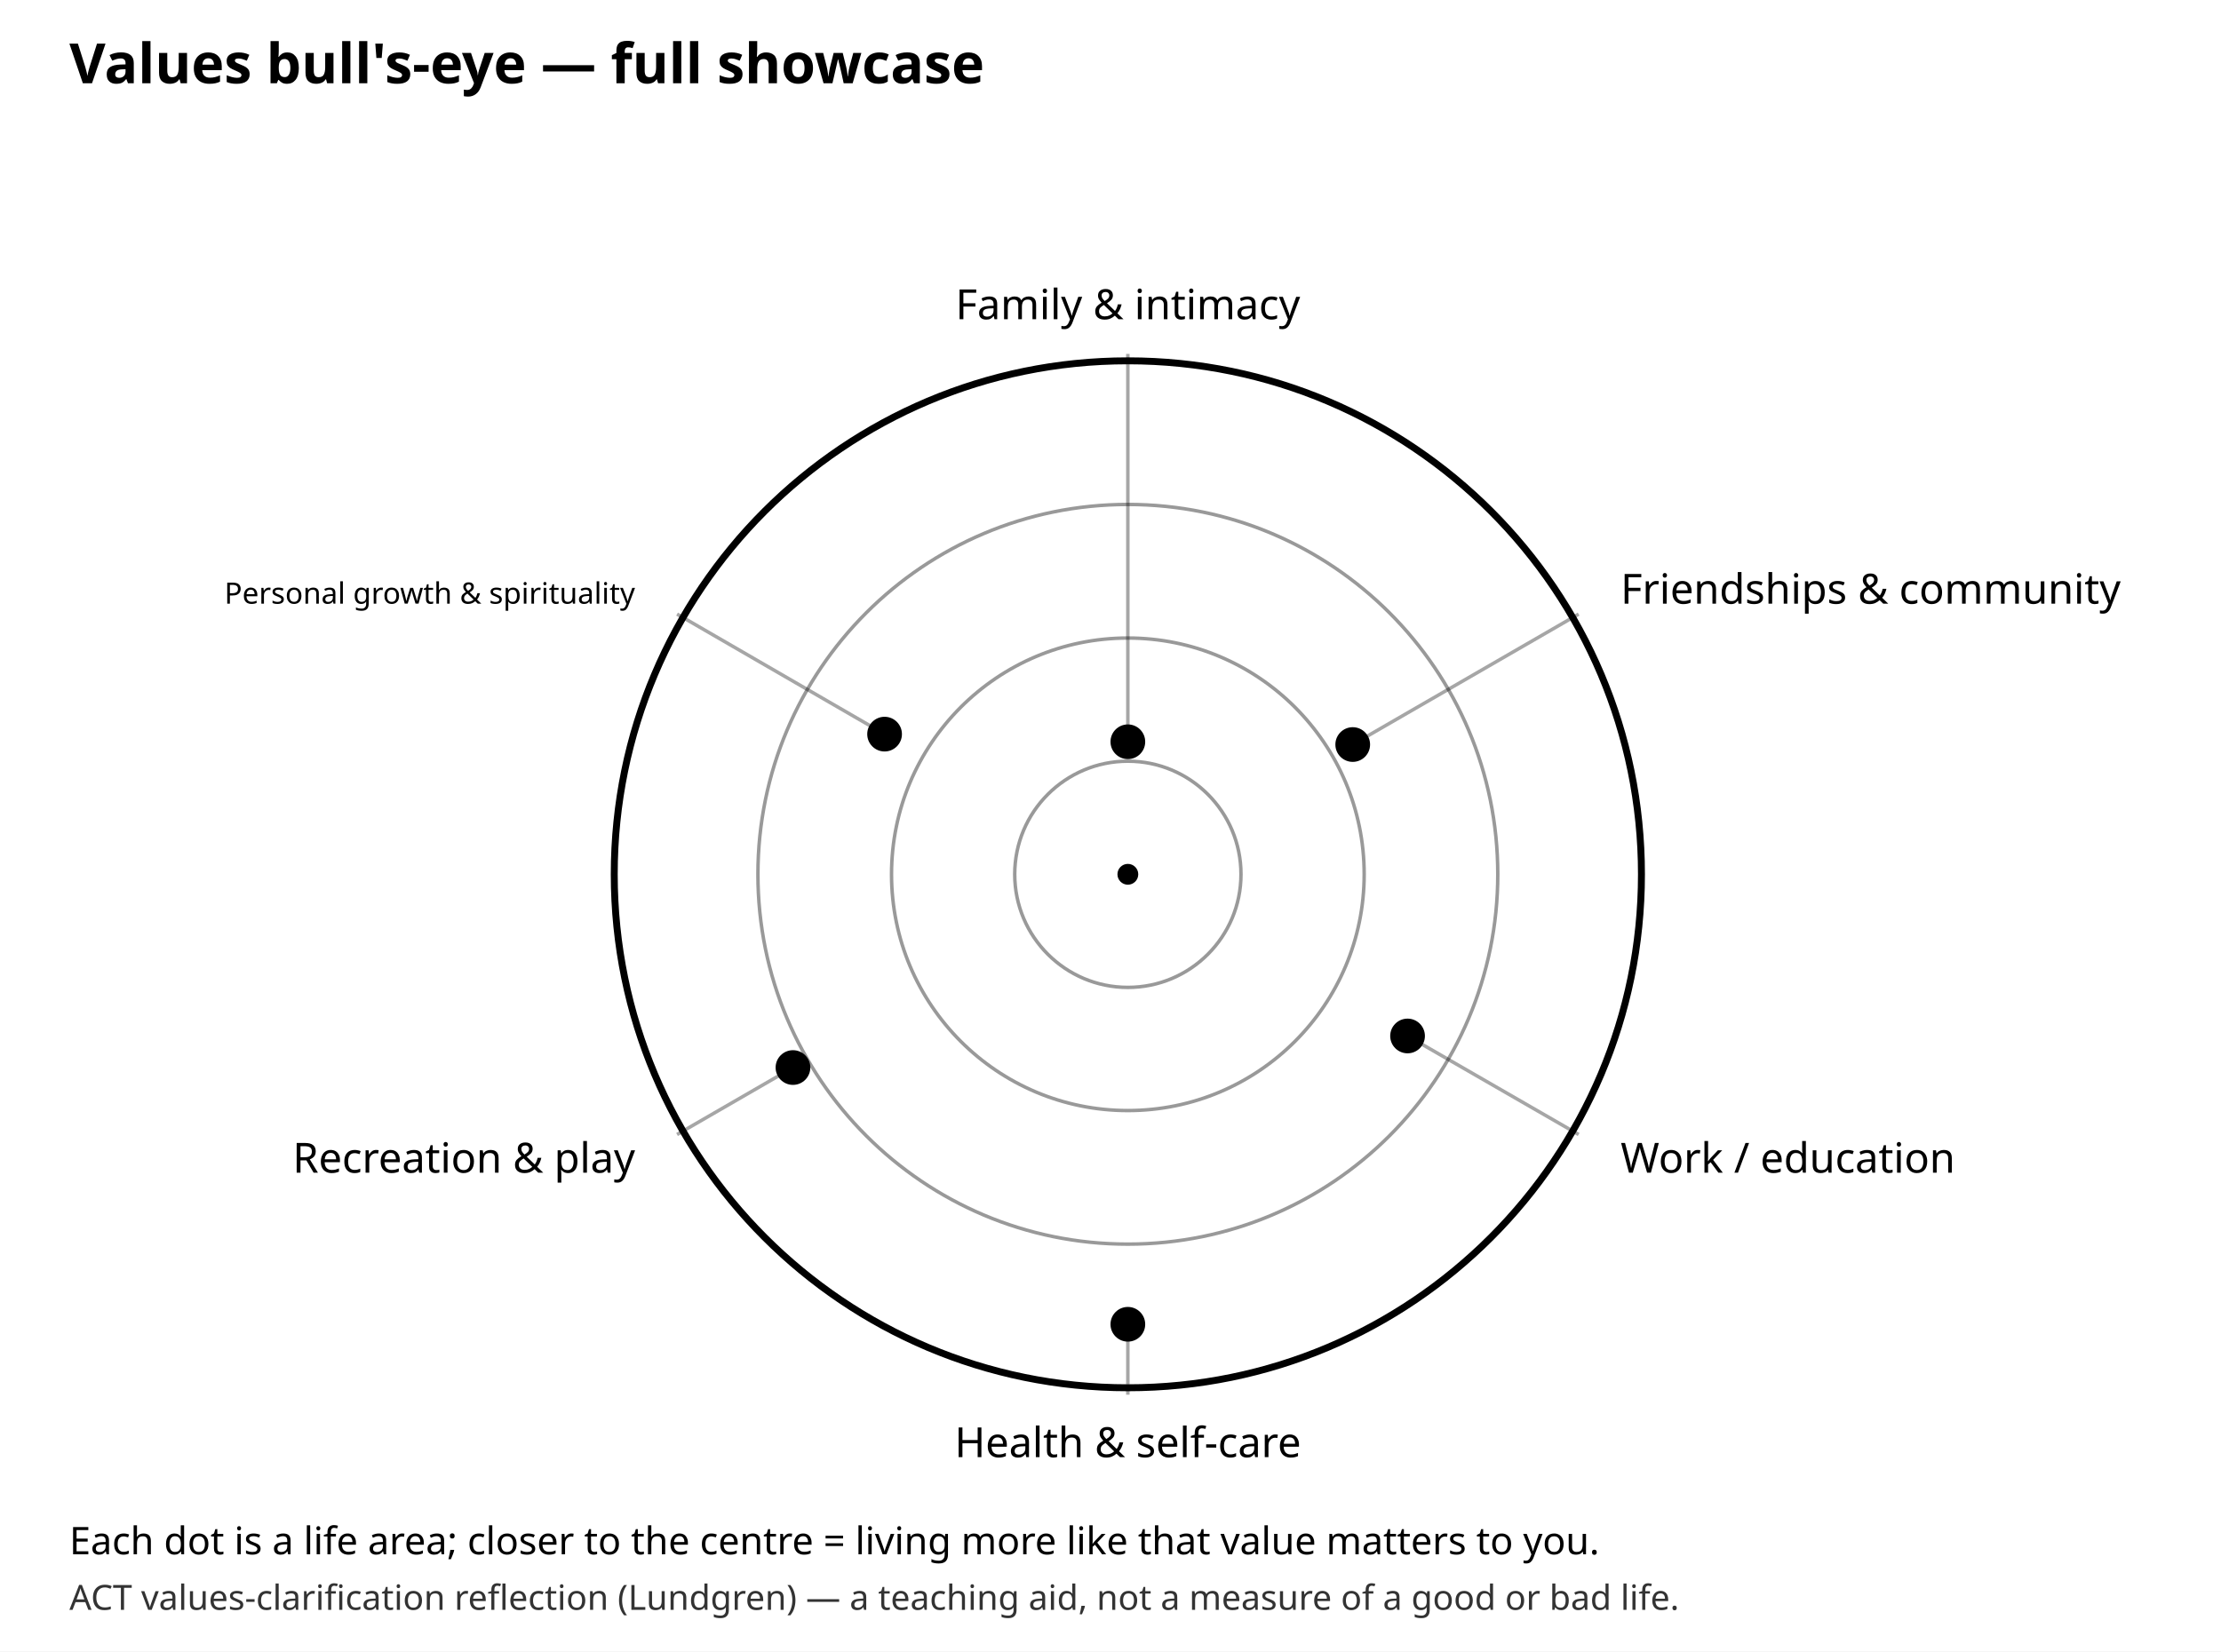
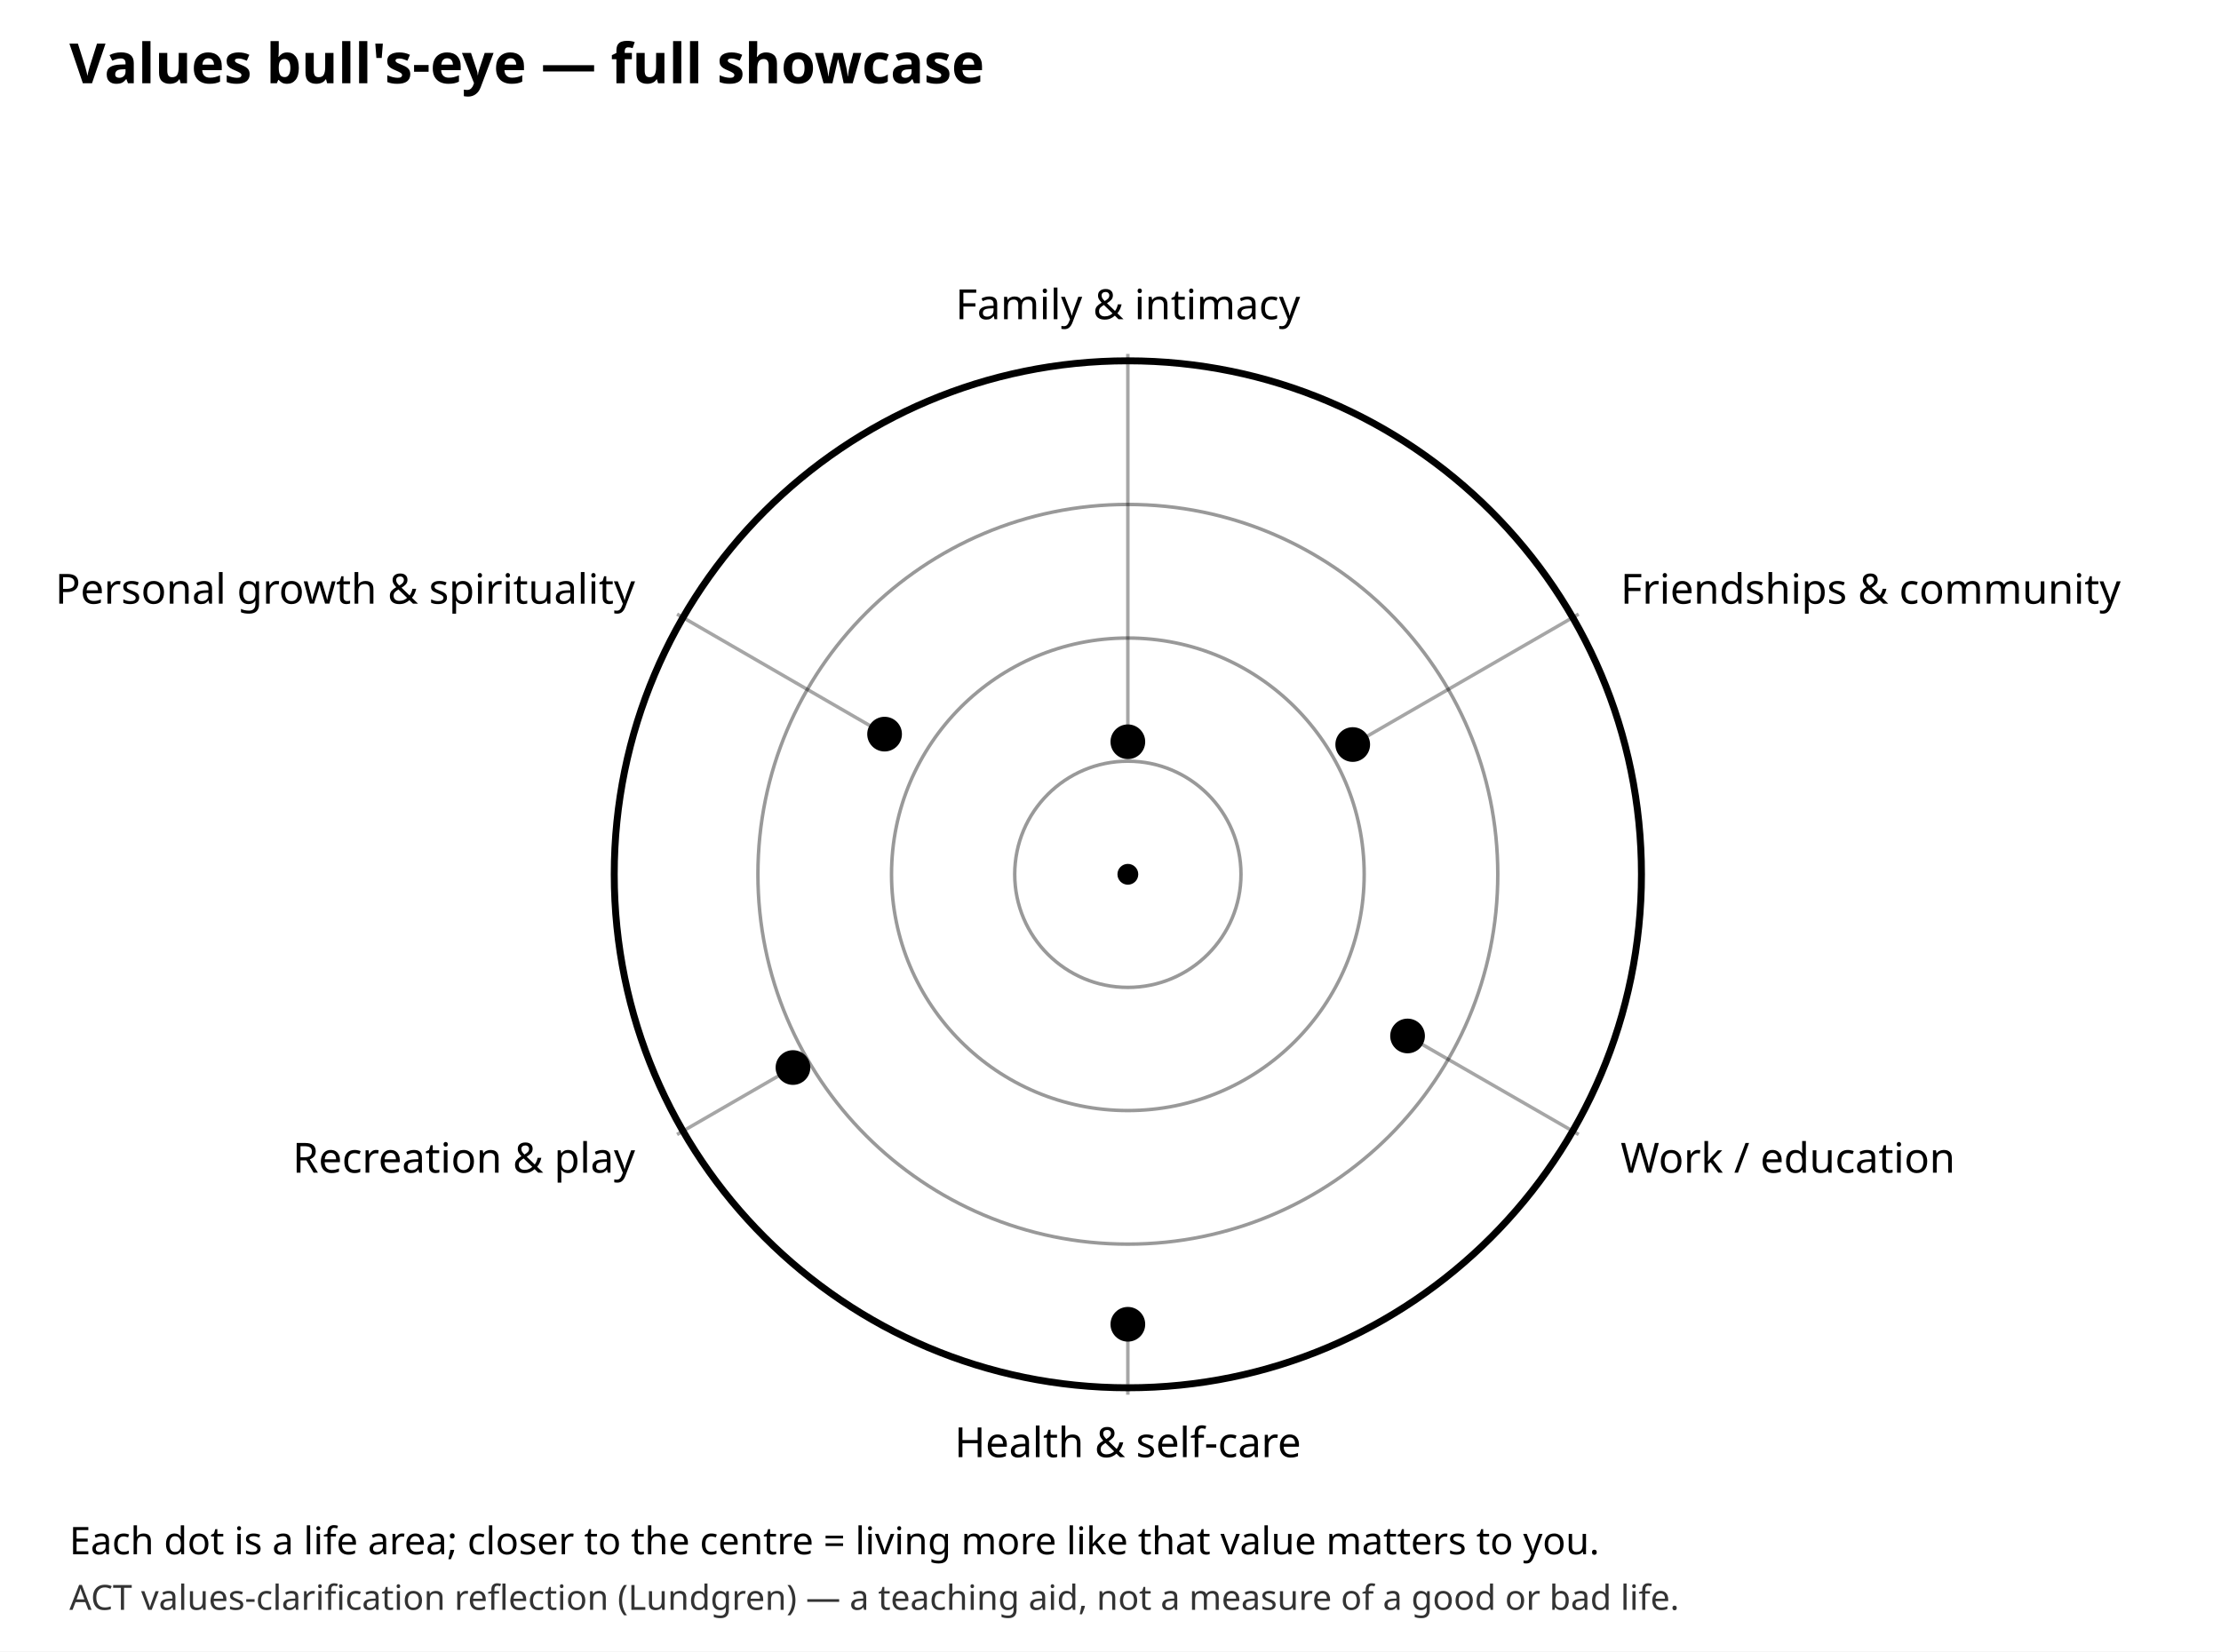
<svg xmlns="http://www.w3.org/2000/svg" viewBox="0 0 640 476" role="img" aria-label="Values bull's-eye: Values bull's-eye — full showcase. Centre = on target, rim = off target. Domains: Family &amp; intimacy — on target (90); Friendships &amp; community — drifting (60); Work / education — drifting (45); Health &amp; self-care — off target (15); Recreation &amp; play — off target (30); Personal growth &amp; spirituality — drifting (55).">
  <rect x="0" y="0" width="640" height="476" fill="#fff" />
  <text x="20" y="24" font-family="sans-serif" font-size="16" font-weight="700">Values bull's-eye — full showcase</text>
  <circle cx="325" cy="252" r="148" fill="none" stroke="#000" stroke-width="2" />
  <circle cx="325" cy="252" r="106.6" fill="none" stroke="#000" stroke-width="1" stroke-opacity="0.4" />
  <circle cx="325" cy="252" r="68.1" fill="none" stroke="#000" stroke-width="1" stroke-opacity="0.4" />
  <circle cx="325" cy="252" r="32.6" fill="none" stroke="#000" stroke-width="1" stroke-opacity="0.4" />
  <circle cx="325" cy="252" r="3" fill="#000" />
  <line x1="325" y1="213.8" x2="325" y2="102" stroke="#000" stroke-width="1" stroke-opacity="0.35" />
  <circle data-el="node:family" cx="325" cy="213.8" r="5" fill="#000" />
  <text x="325" y="92" font-family="sans-serif" font-size="12" text-anchor="middle" data-el="nodelabel:family">Family &amp; intimacy</text>
  <line x1="389.8" y1="214.6" x2="454.9" y2="177" stroke="#000" stroke-width="1" stroke-opacity="0.35" />
  <circle data-el="node:friends" cx="389.8" cy="214.6" r="5" fill="#000" />
  <text x="467" y="174" font-family="sans-serif" font-size="12" text-anchor="start" data-el="nodelabel:friends" textLength="150" lengthAdjust="spacingAndGlyphs">Friendships &amp; community</text>
  <line x1="405.6" y1="298.6" x2="454.9" y2="327" stroke="#000" stroke-width="1" stroke-opacity="0.35" />
  <circle data-el="node:work" cx="405.6" cy="298.6" r="5" fill="#000" />
  <text x="467" y="338" font-family="sans-serif" font-size="12" text-anchor="start" data-el="nodelabel:work">Work / education</text>
  <line x1="325" y1="381.7" x2="325" y2="402" stroke="#000" stroke-width="1" stroke-opacity="0.35" />
  <circle data-el="node:health" cx="325" cy="381.7" r="5" fill="#000" />
  <text x="325" y="420" font-family="sans-serif" font-size="12" text-anchor="middle" data-el="nodelabel:health">Health &amp; self-care</text>
  <line x1="228.5" y1="307.7" x2="195.1" y2="327" stroke="#000" stroke-width="1" stroke-opacity="0.35" />
  <circle data-el="node:leisure" cx="228.5" cy="307.7" r="5" fill="#000" />
  <text x="183" y="338" font-family="sans-serif" font-size="12" text-anchor="end" data-el="nodelabel:leisure">Recreation &amp; play</text>
  <line x1="254.9" y1="211.6" x2="195.1" y2="177" stroke="#000" stroke-width="1" stroke-opacity="0.35" />
  <circle data-el="node:growth" cx="254.9" cy="211.6" r="5" fill="#000" />
-   <text x="183" y="174" font-family="sans-serif" font-size="8.5" text-anchor="end" data-el="nodelabel:growth">Personal growth &amp; spirituality</text>
+   <text x="183" y="174" font-family="sans-serif" font-size="12" text-anchor="end" data-el="nodelabel:growth" textLength="150" lengthAdjust="spacingAndGlyphs">Personal growth &amp; spirituality</text>
  <text x="20" y="448" font-family="sans-serif" font-size="11">Each dot is a life area; closer to the centre = living more like that value matters to you.</text>
  <text x="20" y="464" font-family="sans-serif" font-size="10" fill="#333">ACT values-clarification reflection (Lundgren) — a teaching aid, not a measure of a good or bad life.</text>
</svg>
